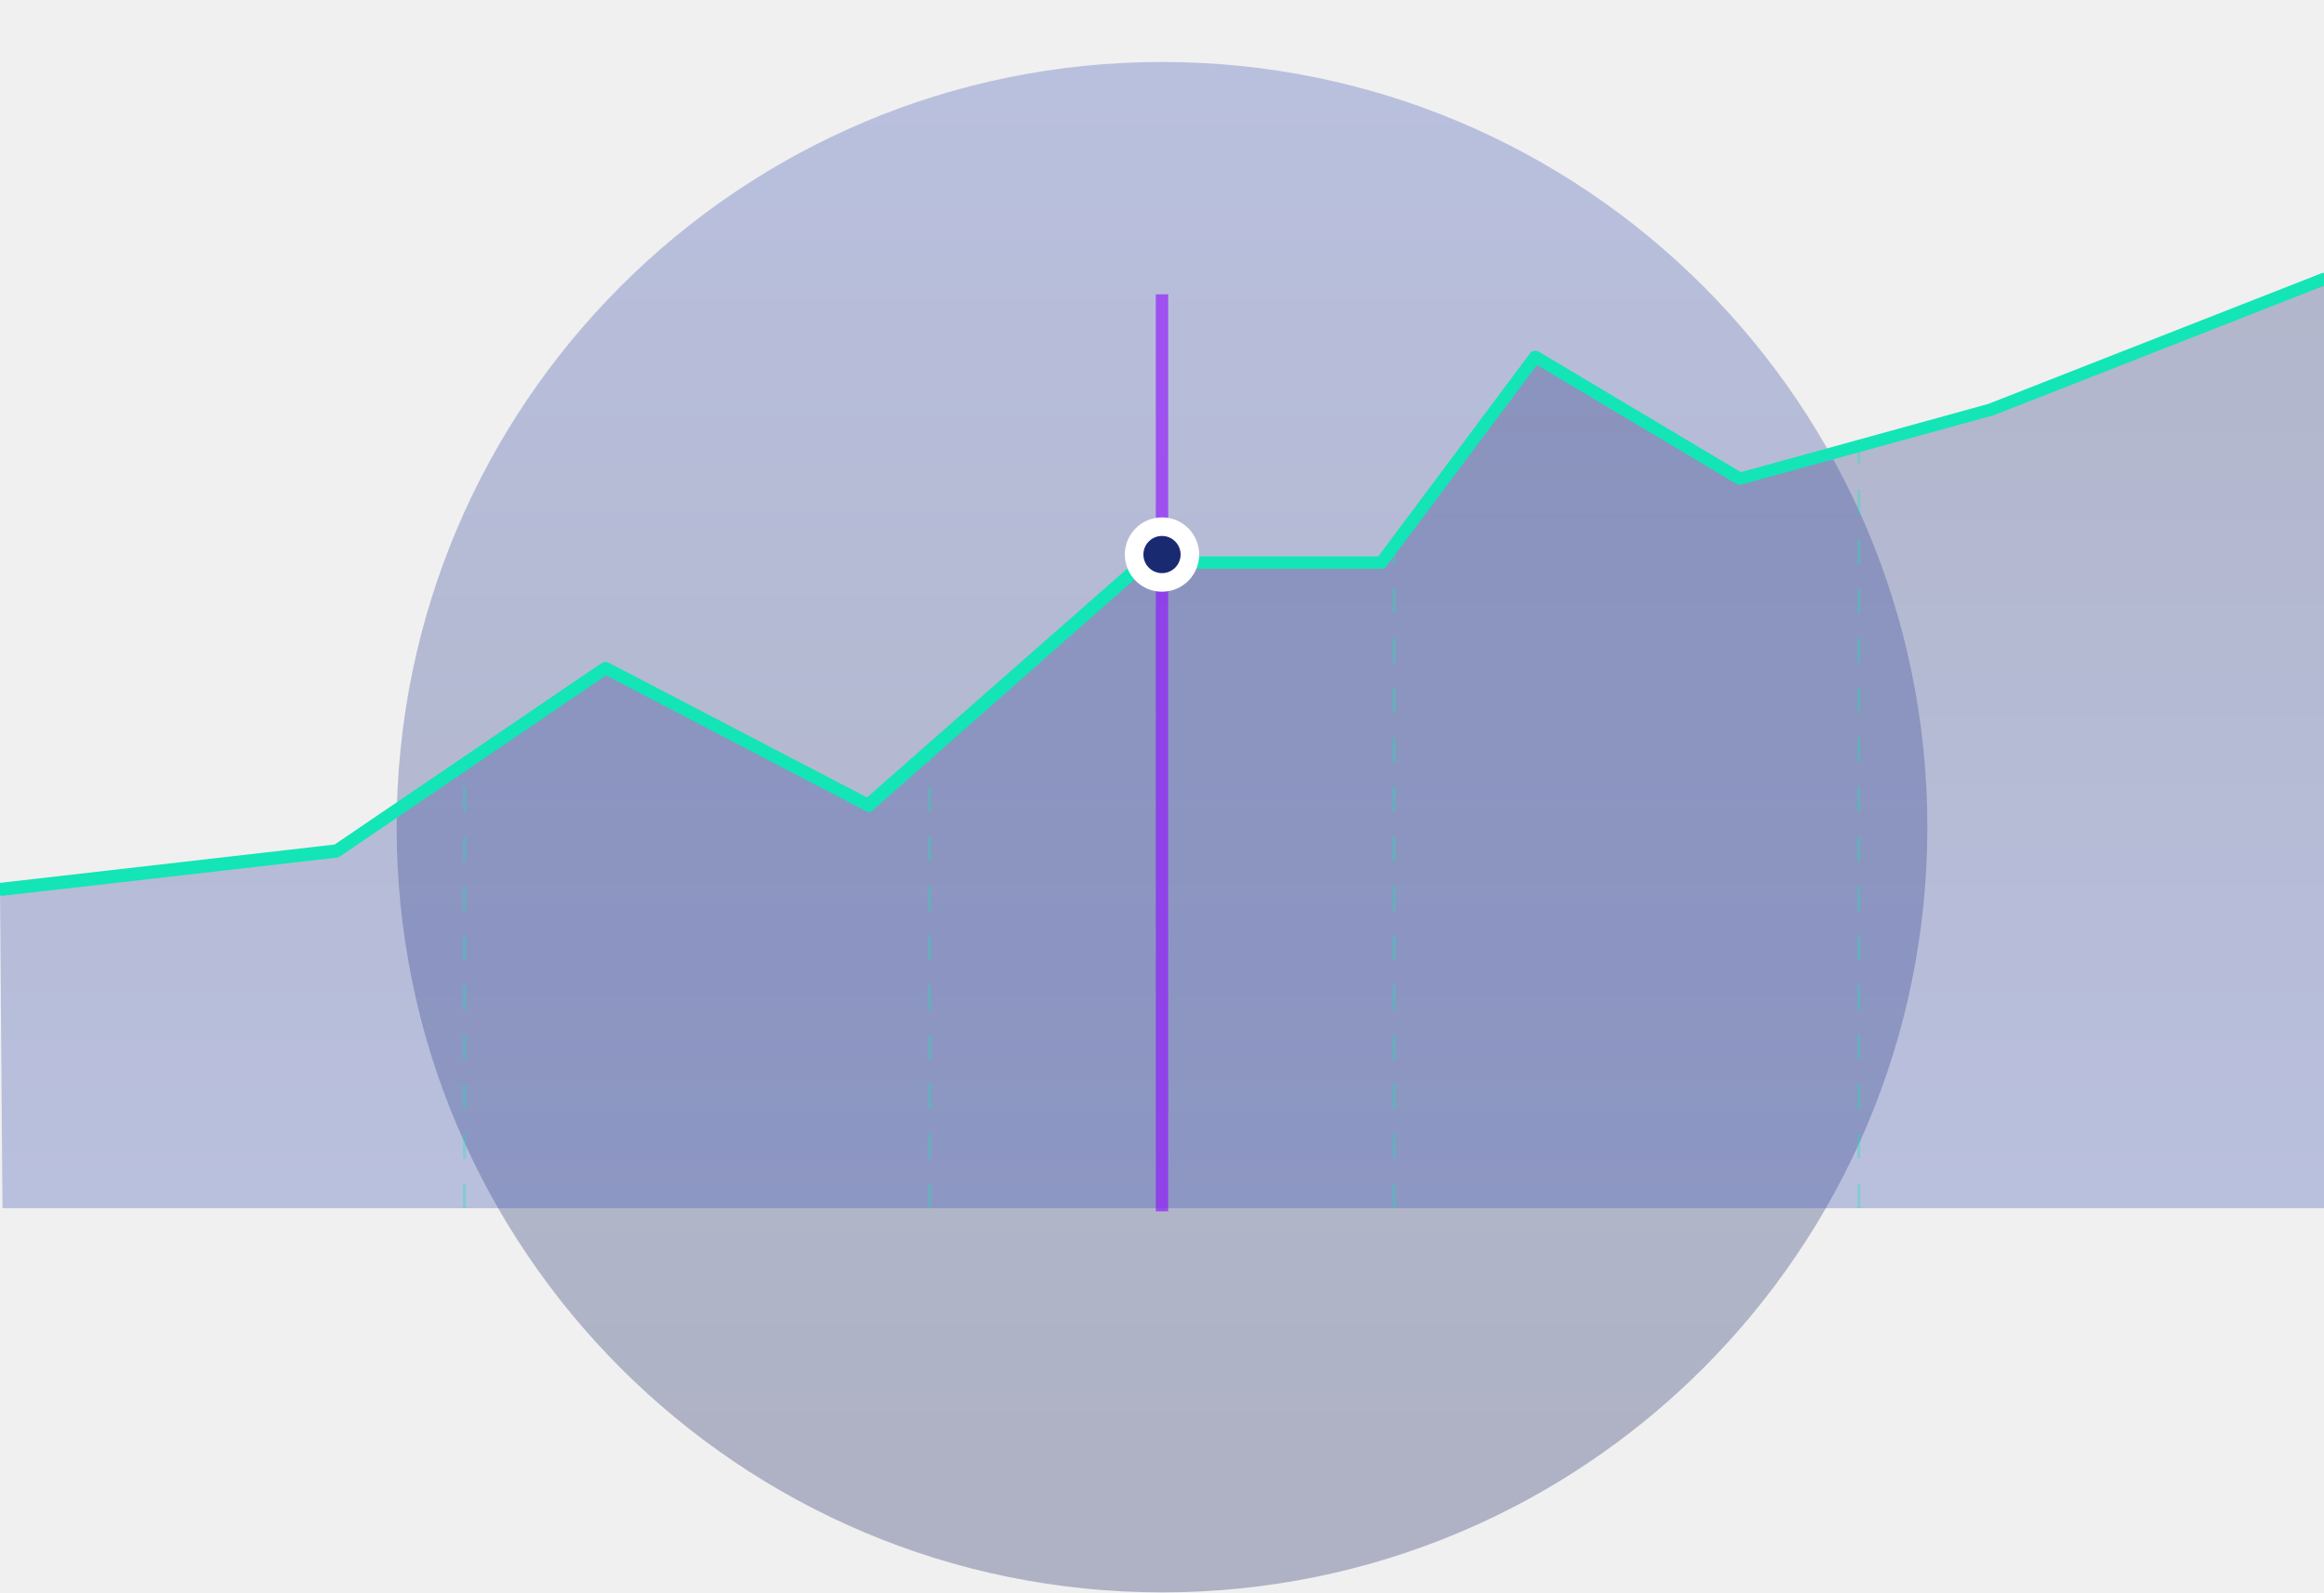
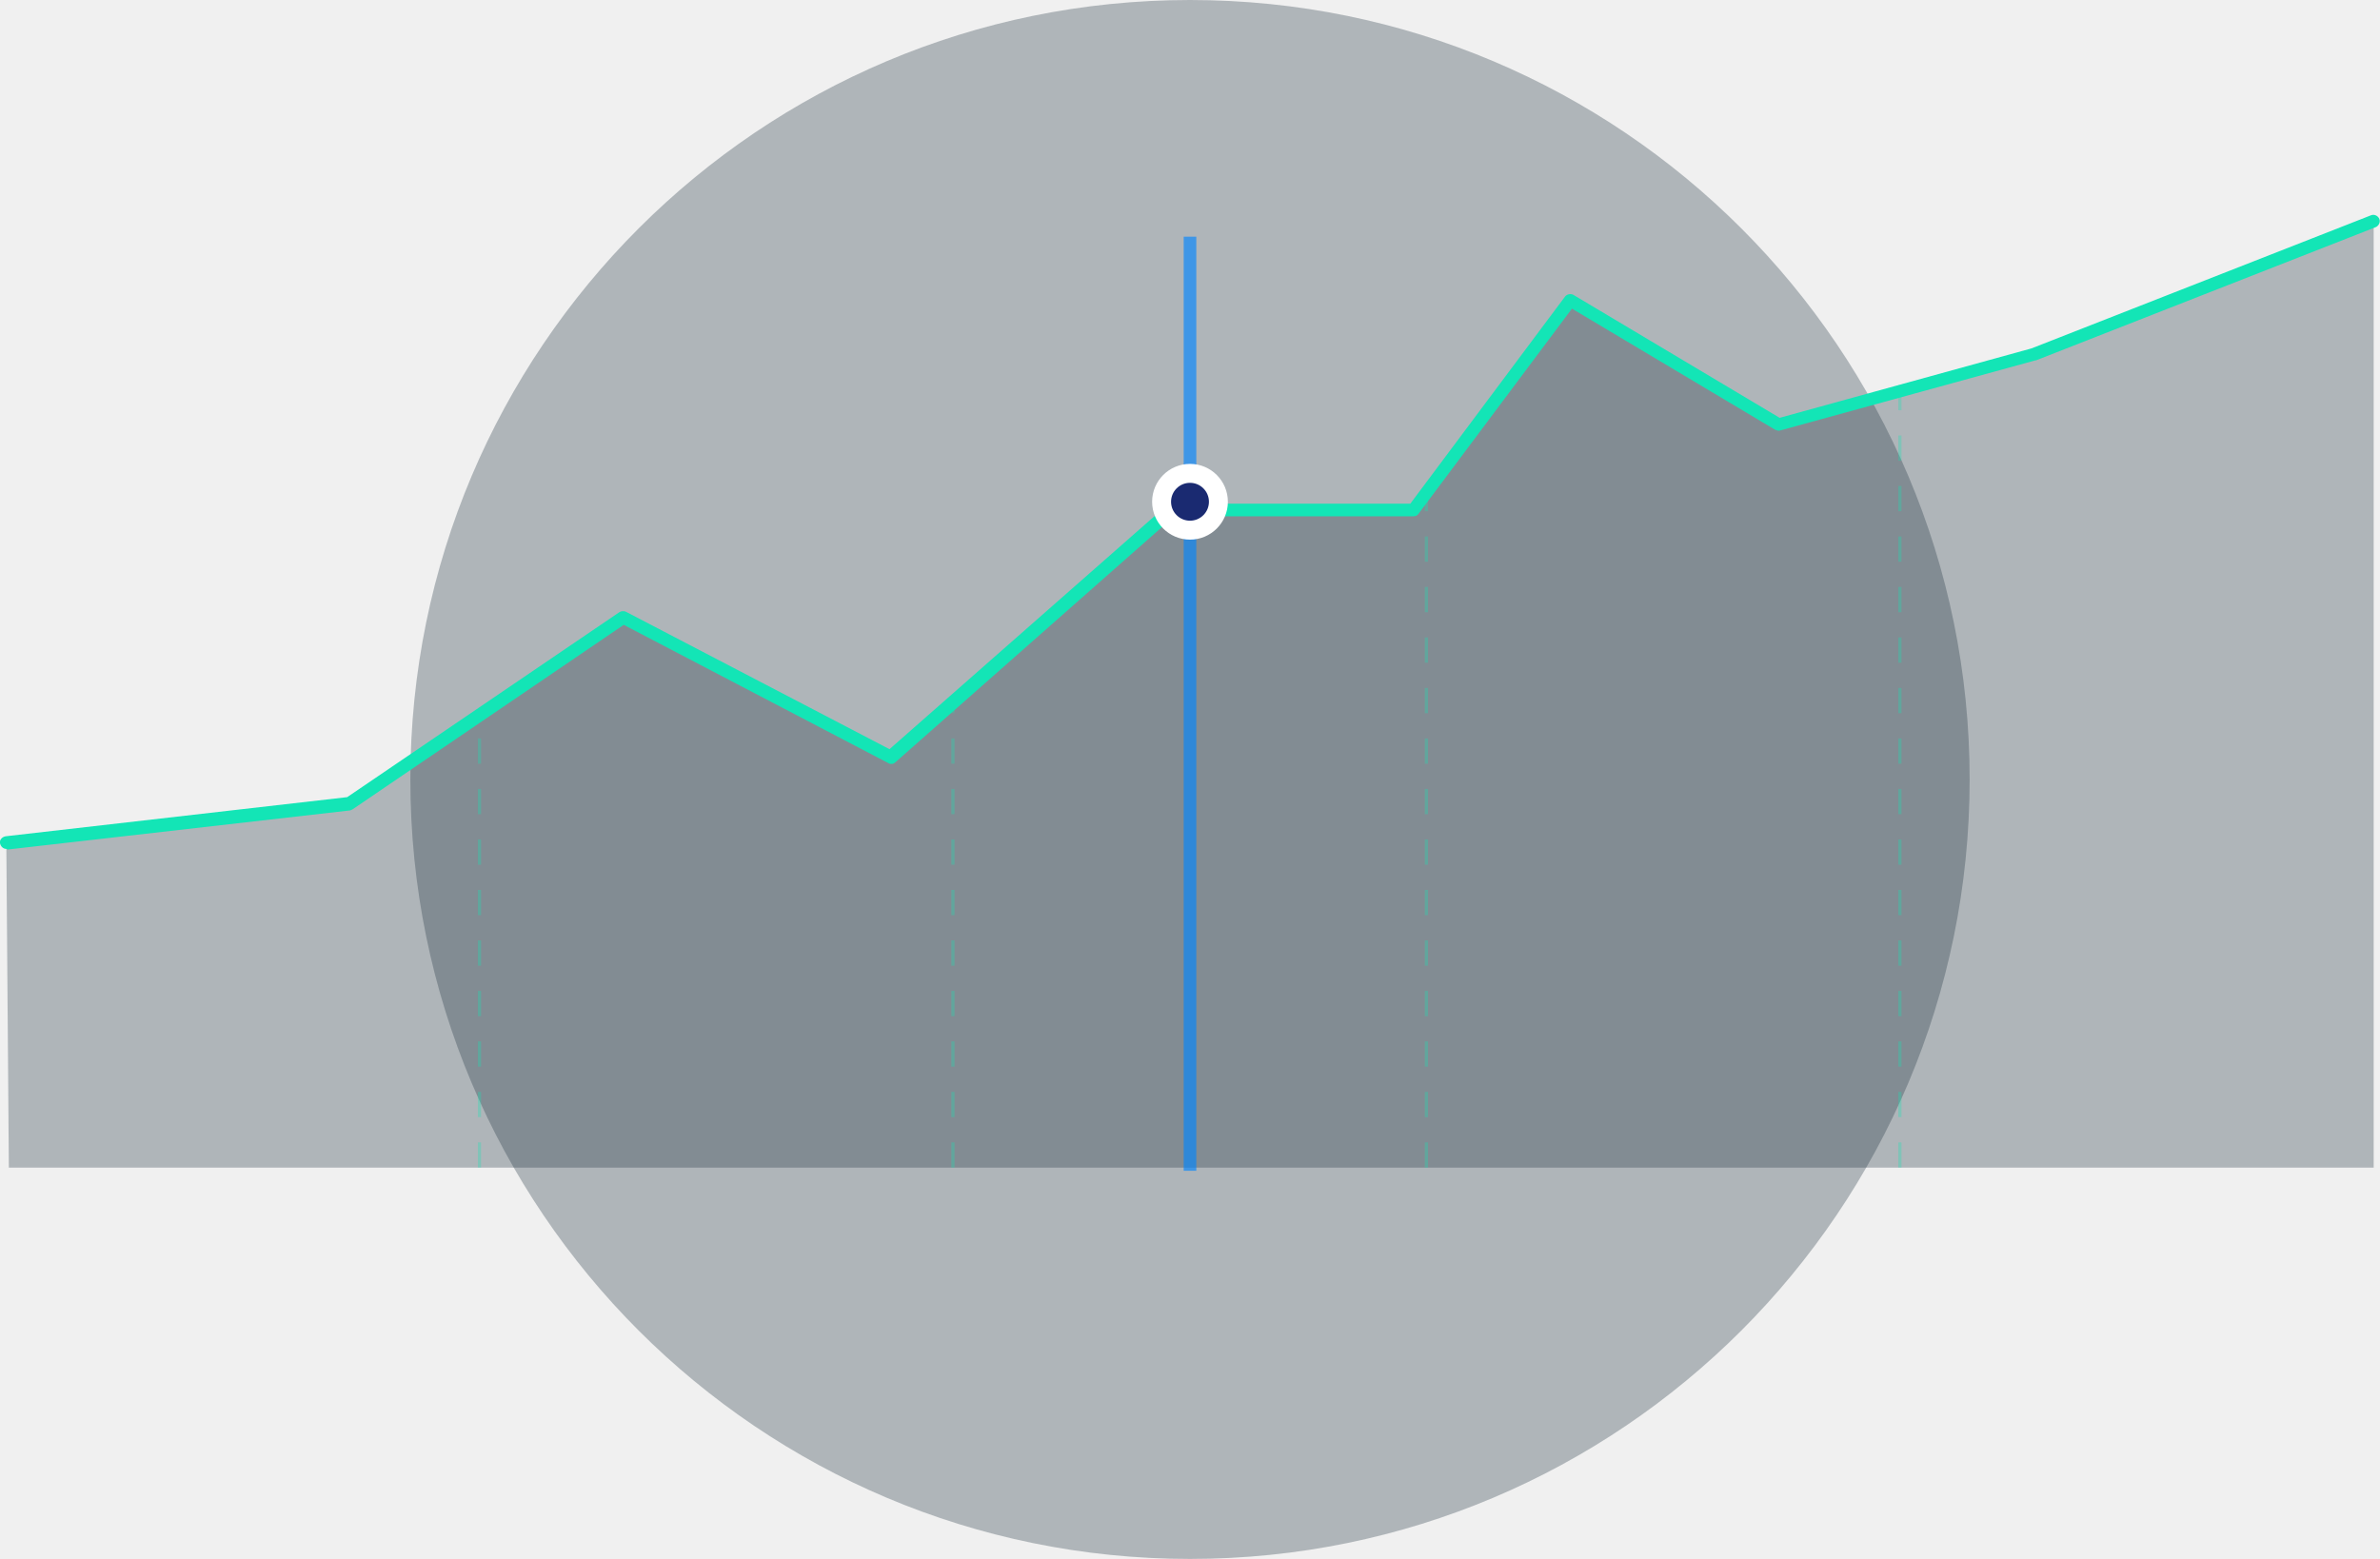
- <svg xmlns="http://www.w3.org/2000/svg" version="1.1" id="onboarding-market-illustration" x="0px" y="0px" viewBox="0 0 375 257" style="enable-background:new 0 0 375 257;" xml:space="preserve">
-   <style type="text/css">
- 	.st0{opacity:0.3;fill:url(#SVGID_1_);enable-background:new    ;}
- 	.st1{opacity:0.3;fill:url(#SVGID_2_);enable-background:new    ;}
- 	.st2{opacity:0.3;}
- 	.st3{fill:#13E5B6;}
- 	.st4{opacity:0.64;fill:none;stroke:#9012FE;stroke-width:2;stroke-linecap:square;enable-background:new    ;}
- 	.st5{fill:#1A2A71;stroke:#FFFFFF;stroke-width:3;}
- </style>
-   <linearGradient id="SVGID_1_" gradientUnits="userSpaceOnUse" x1="-234.544" y1="11.693" x2="-234.544" y2="12.587" gradientTransform="matrix(247 0 0 247 58120 -2878.024)">
-     <stop offset="0" style="stop-color:#3950B5" />
-     <stop offset="1" style="stop-color:#162360" />
-   </linearGradient>
-   <path class="st0" d="M187.5,257c68.2,0,123.5-55.3,123.5-123.5S255.7,10,187.5,10S64,65.3,64,133.5S119.3,257,187.5,257z" />
-   <linearGradient id="SVGID_2_" gradientUnits="userSpaceOnUse" x1="187.5" y1="195.03" x2="187.5" y2="45.031">
-     <stop offset="0" style="stop-color:#3950B5" />
-     <stop offset="1" style="stop-color:#202F77" />
-   </linearGradient>
-   <polygon class="st1" points="54.3,137.3 97.7,107.8 140.1,129.9 184.6,90.7 222.9,90.7 247.7,57.5 280.8,77.2 321.2,66.1 375,45   375,195 150.1,195 0.4,195 0,143.5 " />
-   <g class="st2">
-     <path class="st3" d="M300.2,195h-0.5v-4h0.5V195z M300.2,187h-0.5v-4h0.5V187z M300.2,179h-0.5v-4h0.5V179z M300.2,171h-0.5v-4h0.5   V171z M300.2,163h-0.5v-4h0.5V163z M300.2,155h-0.5v-4h0.5V155z M300.2,147h-0.5v-4h0.5V147z M300.2,139h-0.5v-4h0.5V139z    M300.2,131h-0.5v-4h0.5V131z M300.2,123h-0.5v-4h0.5V123z M300.2,115h-0.5v-4h0.5V115z M300.2,107h-0.5v-4h0.5V107z M300.2,99   h-0.5v-4h0.5V99z M300.2,91h-0.5v-4h0.5V91z M300.2,83h-0.5v-4h0.5V83z M300.2,75h-0.5v-4h0.5V75z" />
-     <path class="st3" d="M225.2,195h-0.5v-4h0.5V195z M225.2,187h-0.5v-4h0.5V187z M225.2,179h-0.5v-4h0.5V179z M225.2,171h-0.5v-4h0.5   V171z M225.2,163h-0.5v-4h0.5V163z M225.2,155h-0.5v-4h0.5V155z M225.2,147h-0.5v-4h0.5V147z M225.2,139h-0.5v-4h0.5V139z    M225.2,131h-0.5v-4h0.5V131z M225.2,123h-0.5v-4h0.5V123z M225.2,115h-0.5v-4h0.5V115z M225.2,107h-0.5v-4h0.5V107z M225.2,99   h-0.5v-4h0.5V99z M225.2,91h-0.5v-3.2h0.5V91z" />
-     <path class="st3" d="M150.2,195h-0.5v-4h0.5V195z M150.2,187h-0.5v-4h0.5V187z M150.2,179h-0.5v-4h0.5V179z M150.2,171h-0.5v-4h0.5   V171z M150.2,163h-0.5v-4h0.5V163z M150.2,155h-0.5v-4h0.5V155z M150.2,147h-0.5v-4h0.5V147z M150.2,139h-0.5v-4h0.5V139z    M150.2,131h-0.5v-4h0.5V131z M150.2,123h-0.5v-2h0.5V123z" />
-     <path class="st3" d="M75.2,195h-0.5v-4h0.5V195z M75.2,187h-0.5v-4h0.5V187z M75.2,179h-0.5v-4h0.5V179z M75.2,171h-0.5v-4h0.5V171   z M75.2,163h-0.5v-4h0.5V163z M75.2,155h-0.5v-4h0.5V155z M75.2,147h-0.5v-4h0.5V147z M75.2,139h-0.5v-4h0.5V139z M75.2,131h-0.5   v-4h0.5V131z" />
-   </g>
-   <path class="st3" d="M0,144.5c-0.5,0-0.9-0.4-1-0.9c-0.1-0.5,0.3-1,0.9-1.1l54.1-6.2L97.1,107c0.3-0.2,0.7-0.2,1-0.1l41.8,21.8  l44-38.7c0.2-0.2,0.4-0.2,0.7-0.2h37.8l24.5-32.8c0.3-0.4,0.9-0.5,1.3-0.3l32.7,19.5l39.9-11l53.8-21.1c0.5-0.2,1.1,0.1,1.3,0.6  c0.2,0.5-0.1,1.1-0.6,1.3l-53.8,21.1c0,0-0.1,0-0.1,0l-40.4,11.1c-0.3,0.1-0.5,0-0.8-0.1L248,58.9l-24.3,32.5  c-0.2,0.3-0.5,0.4-0.8,0.4H185l-44.2,39c-0.3,0.3-0.8,0.3-1.1,0.1L97.8,109l-42.9,29.2c-0.1,0.1-0.3,0.1-0.4,0.2l-54.3,6.2  C0.1,144.5,0,144.5,0,144.5z" />
-   <g>
-     <path id="Line_1_" class="st4" d="M187.5,48.5v146" />
-     <circle id="dot" class="st5" cx="187.5" cy="89.5" r="4.5" />
+ <svg xmlns="http://www.w3.org/2000/svg" width="377px" height="247px" viewBox="0 0 377 247" version="1.1">
+   <defs>
+     <linearGradient x1="50.003%" y1="0.009%" x2="50.003%" y2="89.469%" id="linearGradient-1">
+       <stop stop-color="#192C3A" offset="0%" />
+       <stop stop-color="#192C3A" offset="100%" />
+     </linearGradient>
+     <linearGradient x1="50%" y1="100.02%" x2="50%" y2="0.02%" id="linearGradient-2">
+       <stop stop-color="#192C3A" offset="0%" />
+       <stop stop-color="#192C3A" offset="100%" />
+     </linearGradient>
+   </defs>
+   <g id="Page-1" stroke="none" stroke-width="1" fill="none" fill-rule="evenodd">
+     <g id="tour-currency" transform="translate(-1, 0)">
+       <path d="M189.5,247 C257.7,247 313,191.7 313,123.5 C313,55.3 257.7,0 189.5,0 C121.3,0 66,55.3 66,123.5 C66,191.7 121.3,247 189.5,247 Z" id="Shape" fill="url(#linearGradient-1)" fill-rule="nonzero" opacity="0.3" />
+       <polygon id="Shape" fill="url(#linearGradient-2)" fill-rule="nonzero" opacity="0.3" points="56.3 127.3 99.7 97.8 142.1 119.9 186.6 80.7 224.9 80.7 249.7 47.5 282.8 67.2 323.2 56.1 377 35 377 185 152.1 185 2.4 185 2 133.5" />
+       <g id="Group" opacity="0.3" transform="translate(76, 61)" fill-rule="nonzero" fill="#13E5B6">
+         <path d="M226.2,124 L225.7,124 L225.7,120 L226.2,120 L226.2,124 Z M226.2,116 L225.7,116 L225.7,112 L226.2,112 L226.2,116 Z M226.2,108 L225.7,108 L225.7,104 L226.2,104 L226.2,108 Z M226.2,100 L225.7,100 L225.7,96 L226.2,96 L226.2,100 Z M226.2,92 L225.7,92 L225.7,88 L226.2,88 L226.2,92 Z M226.2,84 L225.7,84 L225.7,80 L226.2,80 L226.2,84 Z M226.2,76 L225.7,76 L225.7,72 L226.2,72 L226.2,76 Z M226.2,68 L225.7,68 L225.7,64 L226.2,64 L226.2,68 Z M226.2,60 L225.7,60 L225.7,56 L226.2,56 L226.2,60 Z M226.2,52 L225.7,52 L225.7,48 L226.2,48 L226.2,52 Z M226.2,44 L225.7,44 L225.7,40 L226.2,40 L226.2,44 Z M226.2,36 L225.7,36 L225.7,32 L226.2,32 L226.2,36 Z M226.2,28 L225.7,28 L225.7,24 L226.2,24 L226.2,28 Z M226.2,20 L225.7,20 L225.7,16 L226.2,16 L226.2,20 Z M226.2,12 L225.7,12 L225.7,8 L226.2,8 L226.2,12 Z M226.2,4 L225.7,4 L225.7,0 L226.2,0 L226.2,4 Z" id="Shape" />
+         <path d="M151.2,124 L150.7,124 L150.7,120 L151.2,120 L151.2,124 Z M151.2,116 L150.7,116 L150.7,112 L151.2,112 L151.2,116 Z M151.2,108 L150.7,108 L150.7,104 L151.2,104 L151.2,108 Z M151.2,100 L150.7,100 L150.7,96 L151.2,96 L151.2,100 Z M151.2,92 L150.7,92 L150.7,88 L151.2,88 L151.2,92 Z M151.2,84 L150.7,84 L150.7,80 L151.2,80 L151.2,84 Z M151.2,76 L150.7,76 L150.7,72 L151.2,72 L151.2,76 Z M151.2,68 L150.7,68 L150.7,64 L151.2,64 L151.2,68 Z M151.2,60 L150.7,60 L150.7,56 L151.2,56 L151.2,60 Z M151.2,52 L150.7,52 L150.7,48 L151.2,48 L151.2,52 Z M151.2,44 L150.7,44 L150.7,40 L151.2,40 L151.2,44 Z M151.2,36 L150.7,36 L150.7,32 L151.2,32 L151.2,36 Z M151.2,28 L150.7,28 L150.7,24 L151.2,24 L151.2,28 Z M151.2,20 L150.7,20 L150.7,16.8 L151.2,16.8 L151.2,20 Z" id="Shape" />
+         <path d="M76.2,124 L75.7,124 L75.7,120 L76.2,120 L76.2,124 Z M76.2,116 L75.7,116 L75.7,112 L76.2,112 L76.2,116 Z M76.2,108 L75.7,108 L75.7,104 L76.2,104 L76.2,108 Z M76.2,100 L75.7,100 L75.7,96 L76.2,96 L76.2,100 Z M76.2,92 L75.7,92 L75.7,88 L76.2,88 L76.2,92 Z M76.2,84 L75.7,84 L75.7,80 L76.2,80 L76.2,84 Z M76.2,76 L75.7,76 L75.7,72 L76.2,72 L76.2,76 Z M76.2,68 L75.7,68 L75.7,64 L76.2,64 L76.2,68 Z M76.2,60 L75.7,60 L75.7,56 L76.2,56 L76.2,60 Z M76.2,52 L75.7,52 L75.7,50 L76.2,50 L76.2,52 Z" id="Shape" />
+         <path d="M1.2,124 L0.7,124 L0.7,120 L1.2,120 L1.2,124 Z M1.2,116 L0.7,116 L0.7,112 L1.2,112 L1.2,116 Z M1.2,108 L0.7,108 L0.7,104 L1.2,104 L1.2,108 Z M1.2,100 L0.7,100 L0.7,96 L1.2,96 L1.2,100 Z M1.2,92 L0.7,92 L0.7,88 L1.2,88 L1.2,92 Z M1.2,84 L0.7,84 L0.7,80 L1.2,80 L1.2,84 Z M1.2,76 L0.7,76 L0.7,72 L1.2,72 L1.2,76 Z M1.2,68 L0.7,68 L0.7,64 L1.2,64 L1.2,68 Z M1.2,60 L0.7,60 L0.7,56 L1.2,56 L1.2,60 Z" id="Shape" />
+       </g>
+       <path d="M2,134.5 C1.5,134.5 1.1,134.1 1,133.6 C0.9,133.1 1.3,132.6 1.9,132.5 L56,126.3 L99.1,97 C99.4,96.8 99.8,96.8 100.1,96.9 L141.9,118.7 L185.9,80 C186.1,79.8 186.3,79.8 186.6,79.8 L224.4,79.8 L248.9,47 C249.2,46.6 249.8,46.5 250.2,46.7 L282.9,66.2 L322.8,55.2 L376.6,34.1 C377.1,33.9 377.7,34.2 377.9,34.7 C378.1,35.2 377.8,35.8 377.3,36 L323.5,57.1 L323.4,57.1 L283,68.2 C282.7,68.3 282.5,68.2 282.2,68.1 L250,48.9 L225.7,81.4 C225.5,81.7 225.2,81.8 224.9,81.8 L187,81.8 L142.8,120.8 C142.5,121.1 142,121.1 141.7,120.9 L99.8,99 L56.9,128.2 C56.8,128.3 56.6,128.3 56.5,128.4 L2.2,134.6 C2.1,134.5 2,134.5 2,134.5 Z" id="Shape" fill="#13E5B6" fill-rule="nonzero" />
+       <g id="Group" transform="translate(185, 38)">
+         <path d="M4.5,0.5 L4.5,146.5" id="Line_1_" stroke="#0085FF" stroke-width="2" stroke-linecap="square" opacity="0.64" />
+         <circle id="dot" stroke="#FFFFFF" stroke-width="3" fill="#1A2A71" fill-rule="nonzero" cx="4.5" cy="41.5" r="4.5" />
+       </g>
+     </g>
  </g>
</svg>
